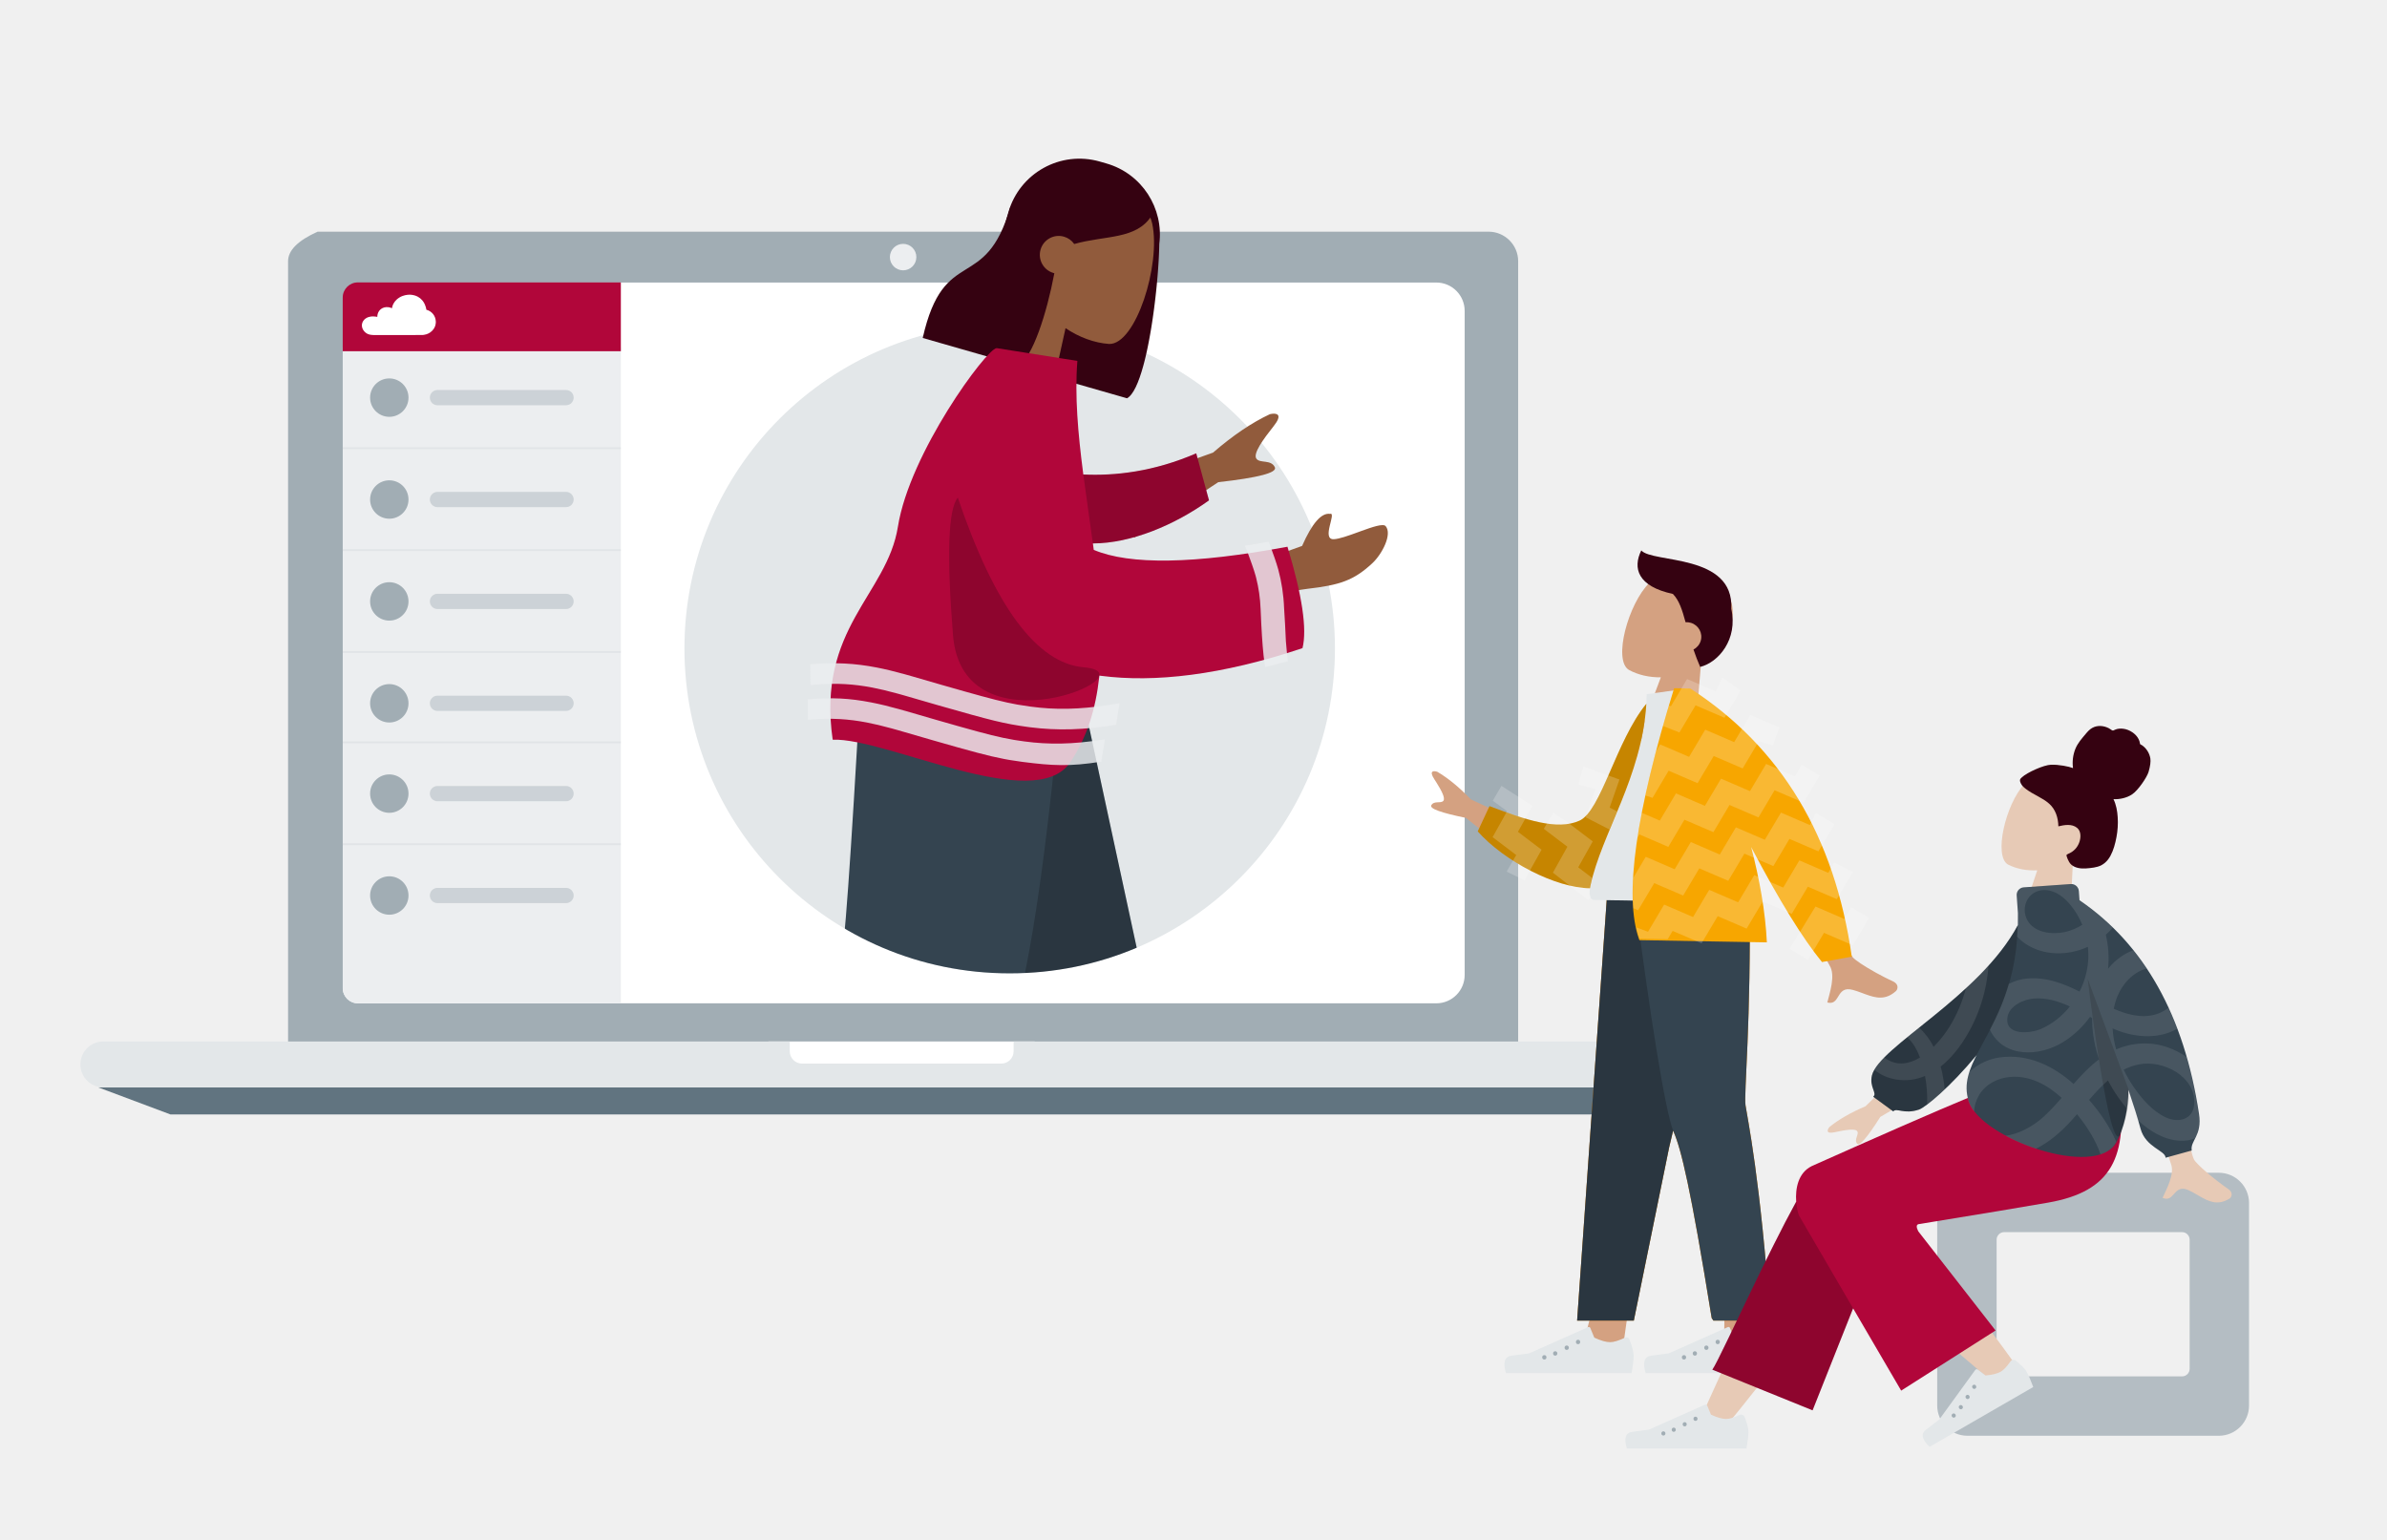
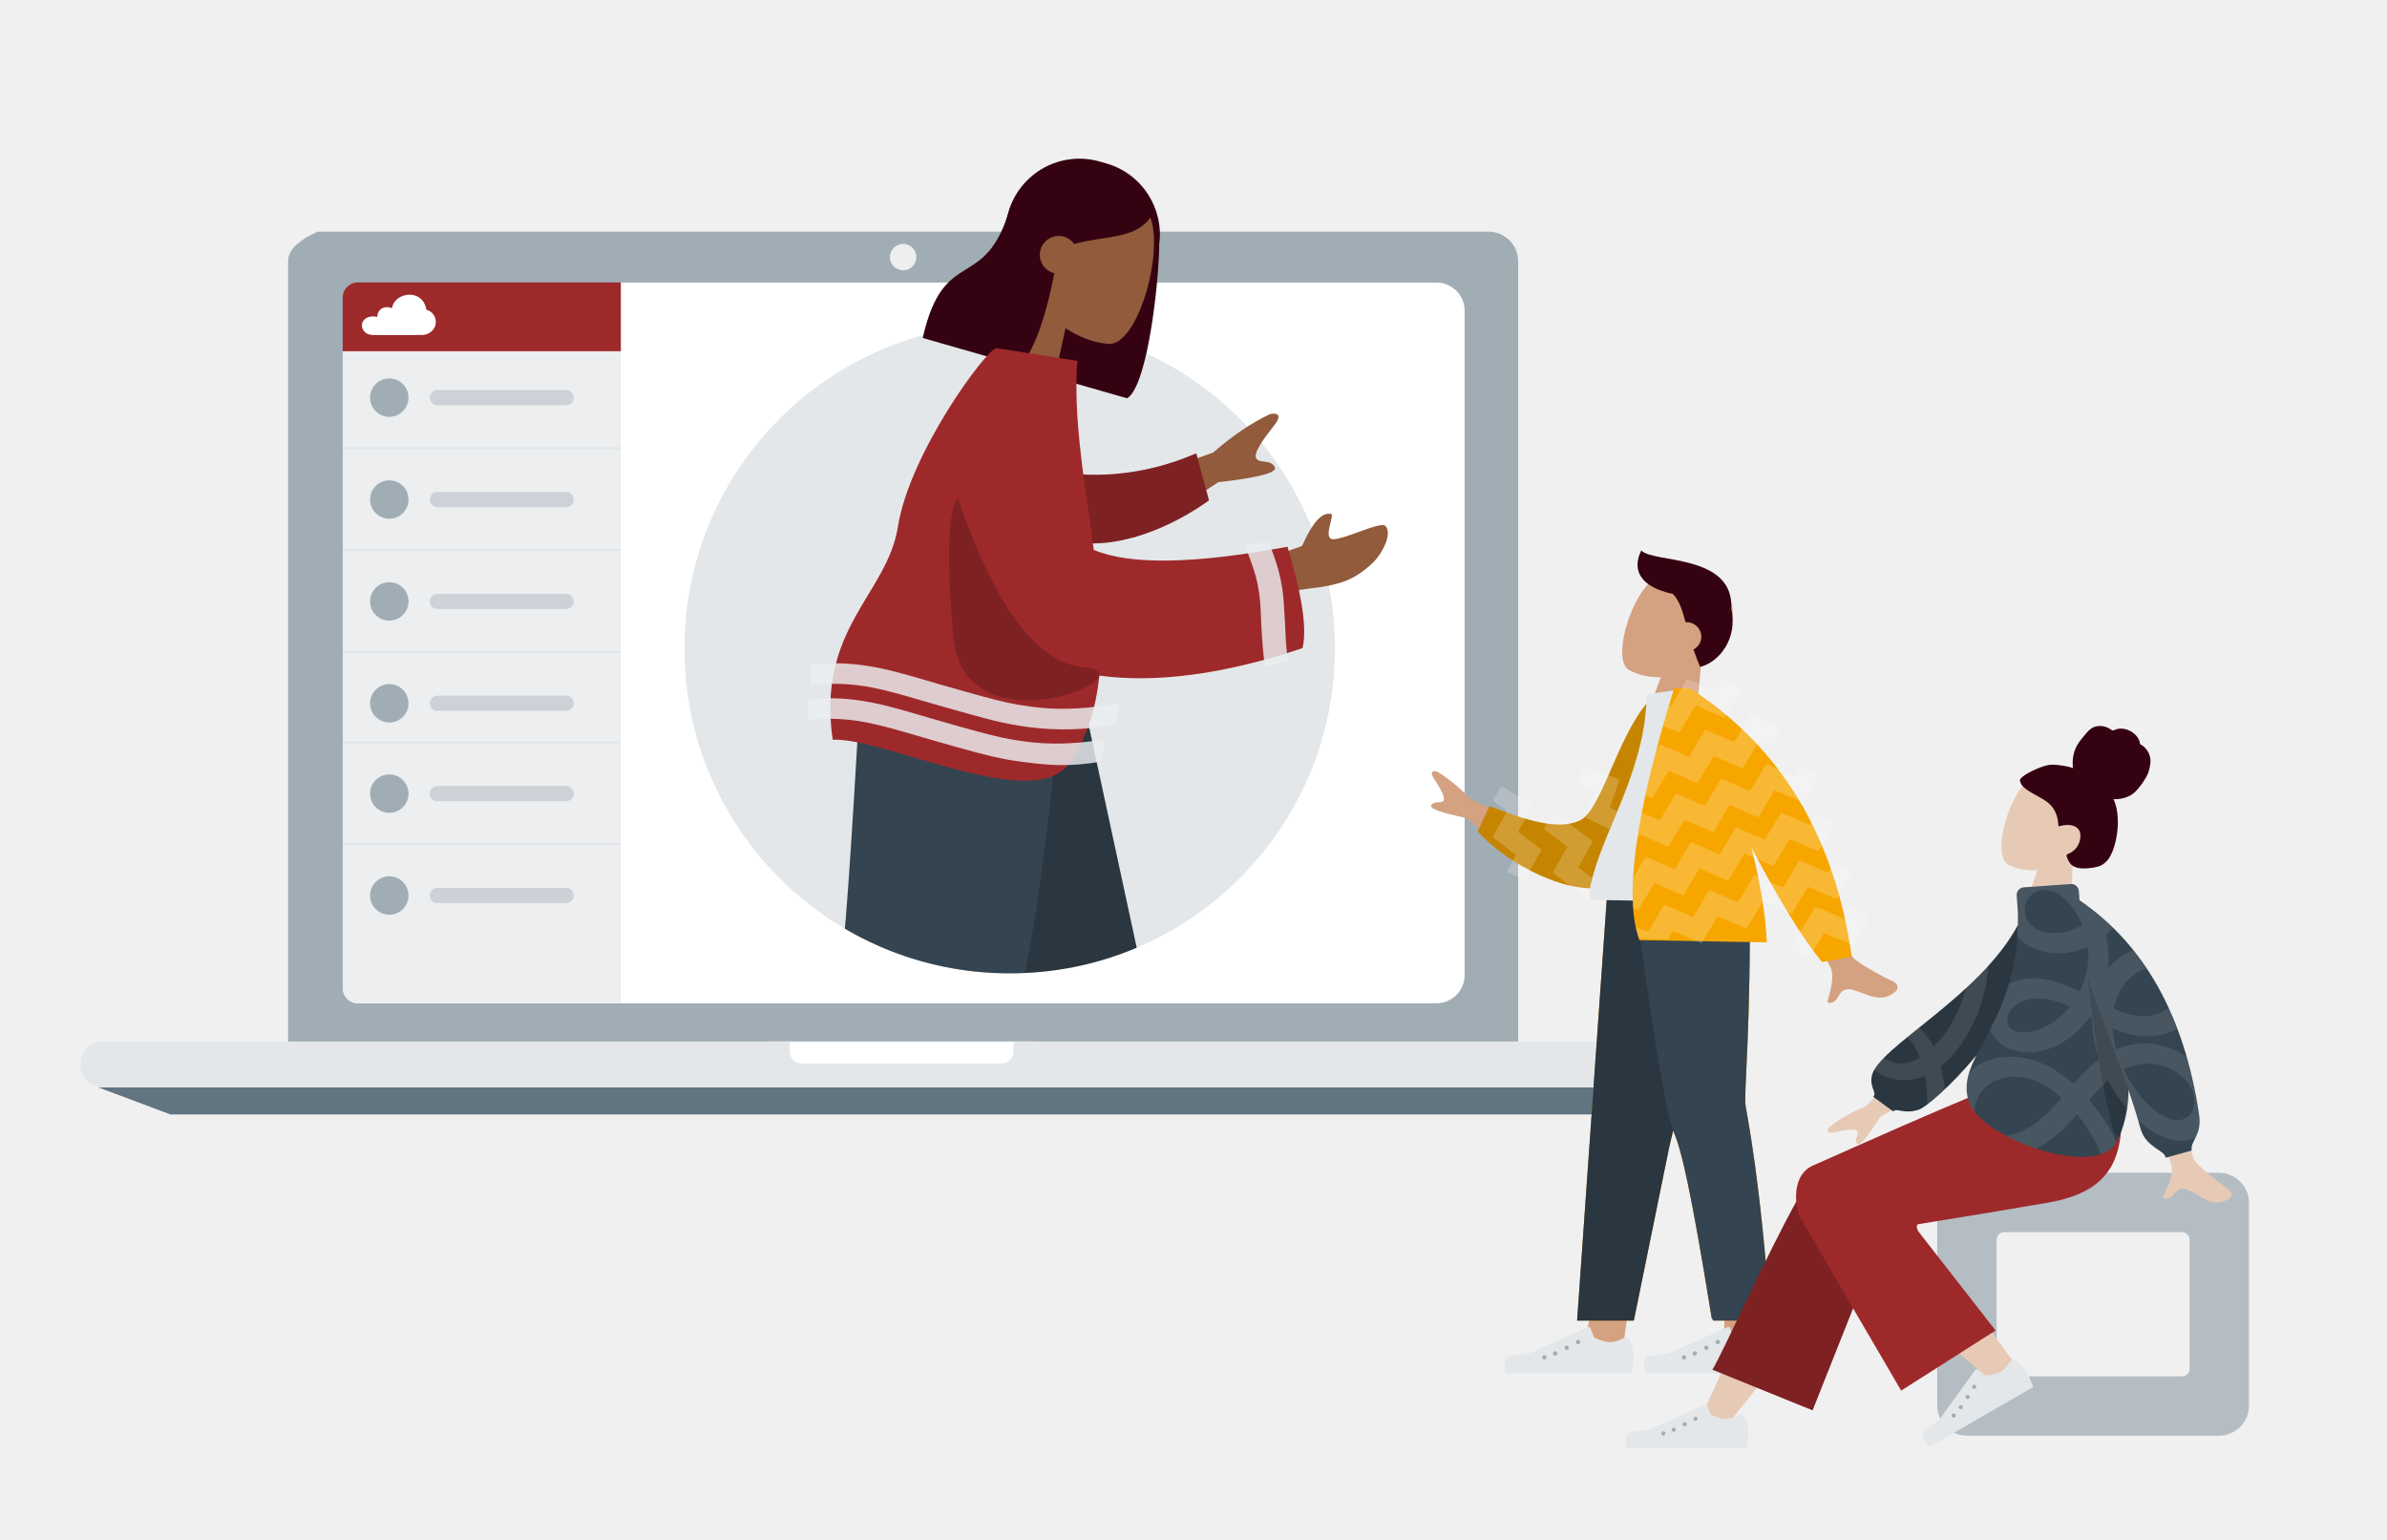
<svg xmlns="http://www.w3.org/2000/svg" xmlns:xlink="http://www.w3.org/1999/xlink" width="1262" height="814" viewBox="0 0 1262 814">
  <defs>
    <rect id="a" x=".011" y=".944" width="343.919" height="343.553" rx="171.777" />
  </defs>
  <g fill="none" fill-rule="evenodd">
    <path d="M167.917 122.5c-10.407 4.683-15.611 9.884-15.611 15.603v412.618h650.343V138.103c0-8.578-7.022-15.603-15.597-15.603H167.917z" fill="#A1ADB4" />
    <path d="M189.242 530.484h570.125c8.284 0 15-6.716 15-15V164.382c0-8.284-6.716-15-15-15H196.242c-8.284 0-15 6.716-15 15v358.102a8 8 0 008 8z" fill="#FFF" />
    <path fill="#617480" d="M863.76 589.235H90.113l-38.177-14.31h850z" />
    <path d="M484.473 135.943c0 3.86-3.109 6.99-6.998 6.99-3.855 0-6.993-3.13-6.993-6.99 0-3.884 3.138-7.01 6.993-7.01a6.98 6.98 0 016.998 7.01" fill="#ECEEF0" />
    <path fill="#FFF" d="M406.263 564.956h140.803v-14.301H406.263z" />
    <path d="M535.9 550.654v5.197c0 3.576-2.925 6.508-6.503 6.508H424.034c-3.568 0-6.497-2.932-6.497-6.508v-5.197H54.635c-6.702 0-12.135 5.433-12.135 12.136 0 6.702 5.433 12.135 12.135 12.135h856.737v-24.27H535.9z" fill="#E3E7E9" />
    <path d="M181.194 183.627h147.051v346.857h-139.05a8 8 0 01-8-8V183.627z" fill="#ECEEF0" />
    <rect fill="#B4BDC3" opacity=".568" x="227.26" y="367.825" width="76.043" height="8.059" rx="4.029" />
    <rect fill="#B4BDC3" opacity=".568" x="227.26" y="415.575" width="76.043" height="8.059" rx="4.029" />
    <rect fill="#B4BDC3" opacity=".568" x="227.26" y="469.449" width="76.043" height="8.059" rx="4.029" />
    <path fill="#B4BDC3" opacity=".196" d="M181.194 237.5h147.051v-1H181.194zm0 107.747h147.051v-1H181.194zm0 47.75h147.051v-1H181.194zm0 53.873h147.051v-1H181.194zm0-155.497h147.051v-1H181.194z" />
    <ellipse fill="#A1ADB4" cx="205.823" cy="210.235" rx="10.151" ry="10.153" />
    <ellipse fill="#A1ADB4" cx="205.823" cy="317.981" rx="10.151" ry="10.153" />
    <path d="M1040.2 620.065c-8.836 0-16 7.163-16 16V743.13c0 8.836 7.164 16 16 16h132.86c8.837 0 16-7.164 16-16V636.065c0-8.837-7.163-16-16-16H1040.2zm19.402 31.402h94.057a4 4 0 014 4v68.262a4 4 0 01-4 4h-94.057a4 4 0 01-4-4v-68.262a4 4 0 014-4z" fill="#B4BDC3" />
    <ellipse fill="#A1ADB4" cx="205.823" cy="264.108" rx="10.151" ry="10.153" />
    <path d="M960.532 625.59c-9.318 12.77-29.217 52.953-59.697 120.55l12.159 7.383c22.111-27 37.072-47.018 44.883-60.052 6.729-11.228 12.843-21.834 17.697-30.567.326.386.69.762 1.095 1.129 6.846 6.205 14.383 12.888 22.017 19.575l2.083 1.823c26.414 23.087 53.331 45.7 56.214 48.28 5.317 4.758 15.956-1.463 10.919-8.812-8.016-11.693-37.173-51.031-53.054-67.308a1206.23 1206.23 0 00-13.228-13.35c-4.252-4.224-9.937-4.601-15.1-2.814 5.063-16.504-20.098-23.912-25.988-15.838z" fill="#E7CAB6" />
    <ellipse fill="#A1ADB4" cx="205.823" cy="371.855" rx="10.151" ry="10.153" />
    <path d="M1065.818 719.446c2.88 2.351 4.746 4.265 5.598 5.741 1.011 1.752 2.195 4.476 3.551 8.173l-54.78 31.627c-4.14-3.884-4.785-6.9-1.935-9.045a350.318 350.318 0 007.057-5.43l18.981-26.152a1 1 0 011.42-.205l4.027 3.102c3.604-.315 6.294-.984 8.069-2.01 1.48-.853 3.183-2.654 5.11-5.4a2 2 0 012.902-.4z" fill="#E3E7E9" />
    <path d="M1032.368 747.474c-1.242.717-.128 2.643 1.113 1.927 1.241-.717.127-2.643-1.113-1.927zm3.766-4.433c-1.243.718-.128 2.643 1.112 1.927 1.241-.716.127-2.642-1.112-1.927zm3.566-5.401c-1.241.716-.127 2.642 1.112 1.927 1.243-.717.128-2.643-1.112-1.927zm3.5-5.363c-1.242.717-.128 2.643 1.112 1.927 1.242-.717.127-2.643-1.112-1.927z" fill="#A1ADB4" />
    <path d="M922.41 749.236c1.318 3.476 1.977 6.066 1.977 7.77 0 2.022-.337 4.974-1.01 8.854h-63.255c-1.644-5.435-.695-8.368 2.846-8.802 3.542-.433 6.484-.824 8.826-1.173l29.514-13.158a1 1 0 011.332.532l1.938 4.7c3.278 1.53 5.942 2.295 7.992 2.295 1.708 0 4.084-.708 7.126-2.123a2 2 0 012.714 1.105z" fill="#E3E7E9" />
    <path d="M879.427 756.783c-1.434 0-1.432 2.225 0 2.225 1.433 0 1.431-2.225 0-2.225zm5.477-1.956c-1.434 0-1.432 2.225 0 2.225 1.434 0 1.431-2.225 0-2.225zm5.79-2.895c-1.434 0-1.431 2.225 0 2.225 1.434 0 1.432-2.225 0-2.225zm5.712-2.894c-1.434 0-1.432 2.225 0 2.225 1.433 0 1.431-2.225 0-2.225z" fill="#A1ADB4" />
    <ellipse fill="#A1ADB4" cx="205.823" cy="419.605" rx="10.151" ry="10.153" />
    <ellipse fill="#A1ADB4" cx="205.823" cy="473.478" rx="10.151" ry="10.153" />
    <rect fill="#B4BDC3" opacity=".568" x="227.26" y="206.205" width="76.043" height="8.059" rx="4.029" />
    <rect fill="#B4BDC3" opacity=".568" x="227.26" y="313.952" width="76.043" height="8.059" rx="4.029" />
    <rect fill="#B4BDC3" opacity=".568" x="227.26" y="260.079" width="76.043" height="8.059" rx="4.029" />
    <g transform="translate(361.852 170.136)">
      <mask id="b" fill="#fff">
        <use xlink:href="#a" />
      </mask>
      <use fill="#E3E7E9" xlink:href="#a" />
      <g mask="url(#b)">
        <path d="M201.33 190.085l86.08 393.275h-22.234l-56.307-180.166-43.372-110.097c-11.993 49.78-22.502 94.064-27.031 101.698-5.16 8.695-63.48 45.64-174.966 110.834l-15.314-16.436C42.672 413.153 90.61 373.578 91.998 370.466c2.083-4.668 15.12-105.493 16.014-180.38h93.318z" fill="#B28B67" />
        <path d="M-52.411 483.304c-5.956 2.015-9.998 3.916-12.126 5.703-2.37 1.988-5.498 5.283-9.384 9.885l62.012 73.903c7.979-3.423 10.486-7.416 7.522-11.98-2.964-4.563-5.39-8.385-7.277-11.465l-13.662-47.93a1.008 1.008 0 00-1.275-.684l-7.915 2.519c-5.007-2.326-8.515-4.687-10.524-7.082-1.79-2.132-3.38-5.95-4.77-11.454a2.016 2.016 0 00-2.601-1.415z" fill="#E3E7E9" />
        <path d="M-20.2 541.315c1.406 1.676-1.203 3.861-2.607 2.188-1.405-1.675 1.204-3.86 2.607-2.188zm-3.077-8.322c1.406 1.676-1.204 3.86-2.608 2.188-1.405-1.675 1.205-3.86 2.608-2.188zm-2.284-9.61c1.405 1.674-1.204 3.86-2.607 2.188-1.407-1.676 1.203-3.861 2.607-2.188zm-2.209-9.52c1.407 1.676-1.203 3.86-2.607 2.187-1.405-1.674 1.204-3.86 2.607-2.187z" fill="#A1ADB4" />
        <path d="M256.627 573.588c-2.284 5.858-3.426 10.176-3.426 12.955 0 3.093.514 7.607 1.542 13.542h96.472c2.507-8.312 1.06-12.8-4.341-13.463-5.401-.662-9.888-1.26-13.461-1.795l-45.498-20.343a1.008 1.008 0 00-1.344.537l-3.158 7.683c-5 2.34-9.063 3.51-12.19 3.51-2.783 0-6.73-1.236-11.84-3.709a2.016 2.016 0 00-2.756 1.083z" fill="#E3E7E9" />
        <path d="M321.772 586.201c2.187 0 2.184 3.404 0 3.404-2.186 0-2.183-3.404 0-3.404zm-8.354-2.991c2.188 0 2.184 3.403 0 3.403-2.186 0-2.182-3.403 0-3.403zm-8.83-4.428c2.187 0 2.183 3.403 0 3.403-2.187 0-2.184-3.403 0-3.403zm-8.712-4.428c2.188 0 2.184 3.404 0 3.404-2.186 0-2.182-3.404 0-3.404z" fill="#A1ADB4" />
        <path d="M153.937 409.637c-20.124 28.636-58.304 73.755-114.542 135.357l-69.342-82.318c73.159-78.062 110.658-119.3 112.497-123.713 1.84-4.414 5.402-54.04 10.687-148.878H208.73l78.346 363.211-105.714 11.507-27.781-154.661c.335-.475.665-.945.99-1.41z" fill="#344450" />
        <path d="M153.937 409.637c-20.124 28.636-58.304 73.755-114.542 135.357l-69.342-82.318c73.159-78.062 110.658-119.3 112.497-123.713 1.84-4.414 5.402-54.04 10.687-148.878H208.73l78.346 363.211-105.714 11.507-27.781-154.661c.335-.475.665-.945.99-1.41z" />
        <path d="M208.73 190.085l78.346 363.211-105.714 11.507-27.781-154.661c6.193-8.78 10.711-16.032 13.555-21.754 12.124-24.401 23.023-90.502 32.697-198.303h8.897z" fill-opacity=".2" fill="#000" />
      </g>
    </g>
    <path d="M872.03 308.155c-11.141 10.948-19.36 40.859-10.865 46.022 4.896 2.695 10.804 4.017 16.914 3.947l-12.382 32.97 29.523 9.025 3.995-48.092c7.678-4.764 13.85-12.335 16.246-22.764 6.105-26.574-32.29-32.056-43.43-21.108z" fill="#D4A181" />
    <path d="M915.312 321.935c1.624-29.384-41.652-24.064-47.571-30.915-4.635 9.431-1.914 19.01 16.724 23.019 3.332 3.438 4.915 8.459 6.684 14.951.934-.069 1.9.031 2.852.323 4.076 1.246 6.383 5.521 5.151 9.548a7.558 7.558 0 01-3.818 4.537 115.62 115.62 0 003.541 9.214c9.658-2.346 20.057-14.603 16.447-30.618z" fill="#350211" />
    <path d="M841.439 693.798l-4.062 15.75 20.676 2.9 2.254-16.004-18.868-2.646zm90.78-.134l-20.493 2.15-.27 16.278 22.456-2.356-1.693-16.072z" fill="#D4A181" />
    <path d="M849.832 470.624l-16.01 227.599h29.98l18.687-91.652 2.082-8.811a23.29 23.29 0 00.228.554c4.058 9.337 8.933 29.153 20.136 98.436.085.522.78.98.883 1.473h30.193c-5.173-74.247-12.217-107.434-13.16-113.8-.943-6.366 3.04-43.73 2.142-113.8h-75.161z" fill="#E98404" />
    <path d="M849.832 470.624l-16.01 227.599h29.98l18.687-91.652 2.082-8.811a23.29 23.29 0 00.228.554c4.058 9.337 8.933 29.153 20.136 98.436.085.522.78.98.883 1.473h30.193c-5.173-74.247-12.217-107.434-13.16-113.8-.943-6.366 3.04-43.73 2.142-113.8h-75.161z" fill="#344450" />
    <path d="M849.832 470.624l-16.01 227.599h29.98l18.687-91.652 2.082-8.811c-4.156-10.664-12.141-59.75-20.768-127.136h-13.971z" fill-opacity=".2" fill="#000" />
    <path d="M861.428 708.067c1.516 3.904 2.274 6.79 2.274 8.659 0 2.12-.354 5.213-1.062 9.279h-66.43c-1.727-5.695-.73-8.77 2.99-9.224 3.719-.454 6.808-.864 9.268-1.23l31.233-13.895a.8.8 0 011.064.425l2.133 5.163c3.443 1.603 6.24 2.405 8.394 2.405 1.88 0 4.533-.816 7.956-2.447a1.6 1.6 0 012.18.865z" fill="#E3E7E9" />
    <path d="M816.485 716.492c-1.507 0-1.504 2.332 0 2.332 1.505 0 1.502-2.332 0-2.332zm5.752-2.05c-1.507 0-1.504 2.332 0 2.332 1.505 0 1.503-2.332 0-2.332zm6.08-3.033c-1.506 0-1.503 2.331 0 2.331 1.506 0 1.504-2.331 0-2.331zm6-3.034c-1.507 0-1.505 2.332 0 2.332 1.504 0 1.502-2.332 0-2.332z" fill="#A1ADB4" />
    <path d="M935.265 708.067c1.516 3.904 2.274 6.79 2.274 8.659 0 2.12-.354 5.213-1.062 9.279h-66.43c-1.726-5.695-.73-8.77 2.99-9.224 3.719-.454 6.809-.864 9.269-1.23l31.232-13.895a.8.8 0 011.064.425l2.133 5.163c3.443 1.603 6.241 2.405 8.394 2.405 1.88 0 4.533-.816 7.956-2.447a1.6 1.6 0 012.18.865z" fill="#E3E7E9" />
    <path d="M890.322 716.492c-1.507 0-1.504 2.332 0 2.332 1.505 0 1.503-2.332 0-2.332zm5.752-2.05c-1.506 0-1.504 2.332 0 2.332 1.505 0 1.503-2.332 0-2.332zm6.08-3.033c-1.505 0-1.503 2.331 0 2.331 1.506 0 1.504-2.331 0-2.331zm6-3.034c-1.507 0-1.505 2.332 0 2.332s1.502-2.332 0-2.332z" fill="#A1ADB4" />
    <path d="M956.084 445.874l-20.12 3.675c19.5 38.372 29.962 58.711 31.385 61.018 3.203 5.19-.033 14.543-1.254 19.477 3.204.814 4.425-.965 5.63-2.935l.219-.36c1.393-2.286 2.922-4.632 7.59-3.372 1.33.359 2.626.802 3.897 1.264l.584.214 1.735.643.573.21c5.428 1.968 10.516 3.284 16.067-1.715.958-.863 1.696-3.598-1.493-5.064-2.69-1.235-5.81-2.83-8.835-4.498l-.822-.457c-5.597-3.13-10.694-6.43-11.876-8.062-2.555-3.526-10.315-23.539-23.28-60.038zm-197.78-33.898c.178.272.355.545.53.82l.351.547.346.548c2.58 4.108 4.692 8.114 3.577 9.508-1.288 1.61-4.905-.255-6.393 2.375-.992 1.753 5.122 3.978 18.341 6.674l26.193 21.061 11.577-14.476-35.179-16.372c-6.101-6.37-12.015-11.234-17.742-14.591-1.72-.588-4.672-.808-1.6 3.906z" fill="#D4A181" />
    <path d="M917.865 477.134l-74.862-1.306c-3.421-.06-2.69-5.037-2.15-7.546 6.213-28.953 29.039-59.881 29.76-101.237l21.654-3.043c17.354 29.323 22.908 65.15 25.598 113.132z" fill="#E3E7E9" />
    <path d="M885.11 363.877c-20.346 65.777-26.548 109.953-18.608 132.53l.245.677 67.388 1.176c-.782-16.272-3.901-33.52-8.291-50.36 14.776 28.087 27.254 48.34 37.435 60.76l15.746-2.833c-9.002-63.526-37.457-110.793-85.365-141.8l-8.55-.15zm-14.696 8.233c-15.99 19.493-23.931 56.74-35.393 61.83-11.706 5.197-28.075-.316-47.517-7.713l-6.226 13.345c14.055 15.822 41.195 29.925 59.32 30.066.078-.496.169-.957.254-1.356 5.958-27.759 27.185-57.333 29.562-96.172z" fill="#F7A600" />
    <path d="M885.11 363.877c-20.346 65.777-26.548 109.953-18.608 132.53l.245.677 67.388 1.176c-.782-16.272-3.901-33.52-8.291-50.36 14.776 28.087 27.254 48.34 37.435 60.76l15.746-2.833c-9.002-63.526-37.457-110.793-85.365-141.8l-8.55-.15zm-14.696 8.233c-15.99 19.493-23.931 56.74-35.393 61.83-11.706 5.197-28.075-.316-47.517-7.713l-6.226 13.345c14.055 15.822 41.195 29.925 59.32 30.066.078-.496.169-.957.254-1.356 5.958-27.759 27.185-57.333 29.562-96.172z" />
    <path d="M835.02 433.94c-11.705 5.197-28.074-.316-47.516-7.713l-6.226 13.345c14.055 15.822 41.195 29.925 59.32 30.066.078-.496.169-.957.254-1.356 5.958-27.759 27.185-57.333 29.562-96.172-15.99 19.493-23.931 56.74-35.393 61.83z" fill-opacity=".2" fill="#000" />
    <path d="M975.142 485.894l-15.3-6.586-13.614 22.292 9.586 5.994 3.177-5.347 5.354-9.022 13.853 5.96 1.438.616 8.531-14.369-9.402-5.794-3.25 5.603-.373.653zm-23.83-30.985l-8.531 14.368-6.431-2.76-6.634-2.853-2.236-.963-8.53 14.369-15.3-6.586-8.532 14.368-15.29-6.576-8.531 14.368-6.263-2.332c.438 1.884.938 3.65 1.52 5.296l.255.698 14.91.26 2.602-4.373 10.716 4.606 4.575 1.97 1.109-1.871 7.432-12.498 15.29 6.586 8.532-14.379.068.032 13.746 5.918 1.486.636 8.532-14.369 15.3 6.576 1.39-2.347 7.14-12.021-9.895-5.006-1.656 2.885-1.474 2.583-15.3-6.585zm18.597-19.145l-9.87-5.93-3.155 6.393-15.29-6.586-8.532 14.368-15.3-6.576-8.531 14.369-15.3-6.586-8.531 14.369-15.3-6.577-6.686 11.262c-.28 5.488-.258 10.519.068 15.085l.065.851 2.516 1.088 8.53-14.368 15.301 6.575 8.531-14.369 15.3 6.576 8.531-14.369 5.207 2.238 10.094 4.348 8.53-14.368 15.291 6.576 2.027-3.41 6.504-10.96zm-148.633-6.127l-5.073 8.582 12.48 9.47-7.668 13.714 18.716 14.49 1.322-1.739c-1.01-1.612-.525-4.665-.141-6.449.254-1.176.53-2.353.834-3.528v-.01l-7.341-5.581 7.668-13.715-12.48-9.47-8.317-5.764zm-27.466-14.14l-4.578 7.868 7.58 5.534-7.673 13.71 12.486 9.475-4.874 8.4-.096.41 9.458 4.569 1.229-2.483 7.673-13.71-12.488-9.473 7.673-13.712-16.39-10.587zm139.923-11.584l-8.531 14.369-15.3-6.586-8.531 14.379-15.3-6.586-8.532 14.368-9.568-4.113a330.996 330.996 0 00-2.078 11.796l-.218 1.41 1.068-1.763 15.292 6.586 8.529-14.368 15.3 6.576 8.532-14.369 15.3 6.586 8.53-14.369 13.553 5.828 1.748.748 8.532-14.368-9.56-5.796-3.466 6.248-8.607-3.694-6.693-2.882zm-96.547 1.385l-2.74 9.47 9.048 2.5-5.182 14.841 12.63 6.47c1.309-3.136 2.666-6.32 4.015-9.566l-3.94-2.017 5.182-14.84-19.013-6.858zm88.19-27.288l-4.296 7.247-4.235 7.122-15.3-6.576-8.531 14.368-15.3-6.586-2.27 3.819c-2.005 7.617-3.766 14.853-5.28 21.715l-.32 1.464 3.834 1.287 8.529-14.369 15.3 6.586 8.532-14.369 15.3 6.577 7.725-13.005.806-1.364 7.51 2.11 3.285-9.333.002-.107-15.29-6.586zm-14.804-19.875l-3.33 7.461-15.3-6.575-2.855 4.802-5.677 9.567-1.07-.364a820.82 820.82 0 00-2.658 9.023l-.506 1.769 8.729 3.478 8.53-14.369 15.3 6.586.99-1.675 7.542-12.694-9.695-7.01z" fill="#FFF" fill-opacity=".2" />
    <path d="M584.94 86.417c18.828 5.399 30.442 23.734 27.966 42.59l-.028 1.469-.043 1.532-.057 1.592-.112 2.495-.092 1.728-.107 1.776-.186 2.747-.141 1.88-.155 1.916-.169 1.948-.278 2.974-.308 3.025-.337 3.064-.367 3.09-.395 3.107-.28 2.073-.442 3.105-.31 2.06-.322 2.05-.335 2.035-.347 2.016-.358 1.994-.37 1.968-.383 1.94-.393 1.906-.405 1.87-.417 1.83-.427 1.786-.439 1.739-.45 1.688c-2.426 8.863-5.318 15.405-8.597 17.174l-50.638-14.52.062-.273c-18.173-7.46-28.206-27.566-22.663-46.897l10.52-36.685c5.948-20.743 27.578-32.739 48.311-26.793l3.493 1.001z" fill="#350211" />
    <path d="M609.17 118.195c4.707 21.77-8.717 64.046-22.76 63.668-7.877-.553-15.89-3.54-23.062-8.353l-10.867 49.171-41.907-12.016 32.489-60.838c-5.396-11.664-6.84-25.532-1.603-39.91 13.342-36.632 63.001-13.492 67.71 8.278z" fill="#915B3C" />
    <path d="M581.823 87.414c19.614 5.624 23.668 16.371 26.761 25.727l.19.577.095.287c-8.063 12.784-24.426 10.33-40.932 15.007a9.944 9.944 0 00-5.435-3.882c-5.304-1.521-10.838 1.548-12.36 6.854-1.52 5.306 1.546 10.84 6.85 12.362.146.042.292.08.439.115-4.019 21.303-11.587 44.777-18.955 48.752l-50.637-14.52c11.24-49.85 33.062-23.04 46.303-69.215 2.176-1.175 4.254-2.359 6.25-3.321l.333-1.374c13.919-15.445 27.618-21.235 41.098-17.37z" fill="#350211" />
    <path d="M705.196 285.094c2.823-.129 7.55-1.806 12.307-3.536l1.157-.422.769-.279c6.136-2.228 11.895-4.204 13.18-2.664 3.564 4.274-1.885 14.802-7.107 19.64-9.76 9.045-17.045 11.512-34.403 13.505-9.075 1.042-19.24 4.402-30.497 10.08l2.38-23.647 25.431-9.123c5.258-11.949 10.176-17.6 14.755-16.955 3.766-1.074-4.838 13.714 2.028 13.401zM673.38 225.31c-5.502 6.93-10.976 14.468-9.159 17.159 1.818 2.691 7.795.28 9.79 4.59 1.329 2.873-8.646 5.499-29.925 7.878l-44.31 29.24-16.334-24.188 57.882-20.681c10.521-9.096 20.54-15.868 30.059-20.315.293-.07.607-.134.927-.181l.215-.03c2.693-.338 5.654.484.855 6.528z" fill="#915B3C" />
-     <path d="M1120.045 573.3c5.709 38.875-3.946 56.693-37.056 62.53-5.692 1.005-14.095 2.431-25.21 4.28l-1.375.23a13675.664 13675.664 0 01-42.143 6.921c-1.142.323-1.173 1.572-.093 3.746l40.88 52.459-49.905 31.791c-9.9-16.944-18.44-31.563-25.62-43.857l.202.345-21.421 53.928-52.983-21.495c2.292-3.113 12.957-26.184 24.706-50.32l.751-1.541c.25-.515.502-1.03.754-1.544l.756-1.544 1.114-2.27c1.116-2.269 2.236-4.53 3.353-6.77l1.115-2.233c4.087-8.153 8.111-15.939 11.776-22.587l-.013-.176c-.464-6.622.936-15.025 8.211-18.637a7246.898 7246.898 0 0145.197-20.01l2.64-1.155c30.002-13.118 47.79-20.482 53.36-22.09zm-593.17-389.23l.151.006 42.584 6.744c-1.46 18.382.346 38.427 2.998 58.97l.141 1.088c16.722.778 37.099-1.428 59.693-11.184l6.751 24.856c-18.037 12.974-41.094 22.748-61.382 22.776l-.11-.82c.19 1.41.38 2.82.564 4.228 19.026 8.069 53.165 7.516 102.416-1.659 7.783 25.712 10.433 43.583 7.95 53.614-42.873 14.373-78.349 18.307-106.555 14.637l-.844-.113-.093.88c-1.818 16.53-6.378 31.815-15.374 45.038-18.823 27.665-96.93-13.088-125.528-12.031-8.453-59.049 28.755-76.609 34.487-112.627 6.215-39.049 46.809-94.025 52.15-94.403zm-198.63-34.755v36.377h-147.05v-28.377a8 8 0 018-8h139.05z" fill="#B1063A" />
+     <path d="M1120.045 573.3c5.709 38.875-3.946 56.693-37.056 62.53-5.692 1.005-14.095 2.431-25.21 4.28l-1.375.23a13675.664 13675.664 0 01-42.143 6.921c-1.142.323-1.173 1.572-.093 3.746l40.88 52.459-49.905 31.791c-9.9-16.944-18.44-31.563-25.62-43.857l.202.345-21.421 53.928-52.983-21.495c2.292-3.113 12.957-26.184 24.706-50.32l.751-1.541c.25-.515.502-1.03.754-1.544l.756-1.544 1.114-2.27c1.116-2.269 2.236-4.53 3.353-6.77l1.115-2.233c4.087-8.153 8.111-15.939 11.776-22.587l-.013-.176c-.464-6.622.936-15.025 8.211-18.637a7246.898 7246.898 0 0145.197-20.01l2.64-1.155c30.002-13.118 47.79-20.482 53.36-22.09zm-593.17-389.23l.151.006 42.584 6.744c-1.46 18.382.346 38.427 2.998 58.97l.141 1.088c16.722.778 37.099-1.428 59.693-11.184l6.751 24.856c-18.037 12.974-41.094 22.748-61.382 22.776l-.11-.82c.19 1.41.38 2.82.564 4.228 19.026 8.069 53.165 7.516 102.416-1.659 7.783 25.712 10.433 43.583 7.95 53.614-42.873 14.373-78.349 18.307-106.555 14.637l-.844-.113-.093.88c-1.818 16.53-6.378 31.815-15.374 45.038-18.823 27.665-96.93-13.088-125.528-12.031-8.453-59.049 28.755-76.609 34.487-112.627 6.215-39.049 46.809-94.025 52.15-94.403zm-198.63-34.755v36.377h-147.05v-28.377a8 8 0 018-8h139.05z" fill="#9e292b" />
    <path d="M506.39 263.1c19.571 57.682 41.793 87.594 66.664 89.736 37.306 3.214-64.135 46.618-69.204-17.015-3.379-42.423-2.532-66.663 2.54-72.72zm126.052-23.406l6.751 24.856c-18.037 12.974-41.094 22.748-61.382 22.776-1.638-12.159-3.488-24.386-5.062-36.448 16.722.778 37.099-1.428 59.693-11.184z" fill-opacity=".2" fill="#000" />
    <path d="M460.564 371.386c4.582.889 9.248 2.026 14.936 3.599l3.888 1.101 15.12 4.394 12.17 3.473c15.073 4.26 22.004 5.997 29.236 7.21l.64.106.641.103c1.395.221 2.82.427 4.331.633 12.951 1.76 25.636 1.552 41.174-.893l1.466-.236-1.87 11.808c-16.916 2.782-26.633 2.058-40.849.26l-1.333-.175a201.316 201.316 0 01-5.942-.887l-.67-.113c-.67-.115-1.338-.234-2.01-.358l-.672-.126c-8.206-1.561-17.244-4.03-37.593-9.861l-18.247-5.292c-.605-.173-1.119-.32-1.509-.428l-2.157-.597c-4.908-1.34-8.966-2.316-12.895-3.078-9.824-1.907-19.027-2.46-29.867-1.586l-1.364.116-.153-10.765c12.668-1.146 22.101-.626 33.529 1.592zm131.336.458l-1.801 11.371c-16.992 2.77-31.08 3.13-45.363 1.322l-1.34-.176c-12.421-1.69-19.102-3.37-47.114-11.382l-18.335-5.305a285.76 285.76 0 00-1.516-.43l-2.168-.598c-4.932-1.344-9.01-2.323-12.957-3.088-9.871-1.914-19.117-2.474-30.007-1.608l-2.804.293-.094-11.01c12.727-1.137 23.57-.545 35.052 1.682 4.605.893 9.293 2.033 15.008 3.61l3.907 1.105 15.193 4.406 12.23 3.481c14.032 3.958 21.042 5.745 27.776 6.955l.64.114c2.135.373 4.263.693 6.6 1.01 13.013 1.77 25.756 1.571 41.365-.862l5.728-.89zm78.815-85.452c.052.042 1.592 4.053 3.051 8.275l.218.635c.723 2.117 1.407 4.24 1.854 5.9 1.708 6.332 2.777 13.06 3.067 20.458l.502 8.322c.386 8.918.467 10.205.965 14.926l.111 1.01c.11.96.214 1.766.312 2.43l.201 1.238-12.03 3.118-.079-.328c-.217-.956-.477-2.597-.767-5.167l-.11-1.008c-.583-5.524-1.109-13.398-1.526-24.064-.236-6.015-1.056-11.48-2.362-16.621l-.287-1.097c-.854-3.166-2.954-8.939-4.158-12.166l-1.485-3.72 12.53-2.105-.007-.036z" fill="#ECEEF0" opacity=".828" />
    <path d="M1070.18 414.698c-9.765 10.394-16.338 38.02-8.503 42.445 4.507 2.294 9.891 3.297 15.417 3.022l-10.251 30.566 26.971 7.227 2.227-44.099c6.81-4.62 12.176-11.755 14.043-21.372 4.757-24.502-30.14-28.182-39.904-17.789z" fill="#E7CAB6" />
    <path d="M1084.376 404.332c3.986-.136 9.439.917 11.62 1.777-.458-3.41-.05-6.964 1.255-10.18 1.27-3.125 3.452-5.491 5.56-8.018.973-1.165 2.025-2.3 3.338-3.038 1.338-.753 2.863-1.077 4.358-1.026 1.53.052 3.028.483 4.389 1.172.602.305 1.096.75 1.678 1.08.597.338 1.015.02 1.588-.258 1.381-.67 3.153-.71 4.617-.502 1.642.234 3.229.917 4.606 1.846 1.34.905 2.537 2.112 3.282 3.602.332.664.6 1.39.7 2.139.041.307.016.476.265.651.23.162.528.245.767.405 2.315 1.544 3.965 4.095 4.474 6.939.297 1.66-.071 4.342-.94 7.226-.87 2.884-5.528 9.77-8.726 11.879-2.855 1.883-6.514 2.65-9.815 2.53 1.432 2.913 2.016 6.23 2.229 9.5.23 3.554.007 7.121-.665 10.637-.638 3.34-1.545 6.811-3.172 9.812-1.522 2.806-3.718 4.854-6.7 5.727-1.367.4-2.776.599-4.179.749-1.382.148-2.765.281-4.15.2-2.623-.151-5.462-1.007-6.846-3.497-.498-.898-1.017-1.997-1.287-3.002-.097-.362-.15-.596.151-.843.362-.296.863-.463 1.278-.66 2.367-1.118 4.146-2.98 5.143-5.494 1.01-2.551 1.214-6.138-1.038-7.973-2.78-2.264-6.694-1.569-9.909-.804-.065-4.531-1.499-8.98-4.823-11.942-3.677-3.276-8.487-4.833-12.363-7.837-1.01-.783-2.024-1.636-2.601-2.834-.241-.5-.51-1.139-.506-1.714.005-.757.62-1.227 1.12-1.684 2.65-2.422 11.315-6.428 15.302-6.565z" fill="#350211" />
    <path d="M905.321 724.178l52.983 21.495 21.421-53.927c-19.024-32.575-28.566-48.94-28.623-49.092-.612-1.613-1.227-4.255-1.456-7.285-16.66 30.221-40.74 83.939-44.325 88.81z" fill-opacity=".2" fill="#000" />
    <path d="M217.023 155.827l.165.014c.273.024.548.043.818.09.357.06.712.133 1.062.223a8.2 8.2 0 011.857.744 8.04 8.04 0 012.289 1.85c.384.442.715.915.995 1.416.16.286.31.578.432.878.182.45.359.905.492 1.37.13.449.212.909.308 1.366a6.573 6.573 0 014.962 6.185l.002.01v.713l-.014.023-.002.006-.001.006a5.201 5.201 0 01-.134.966 5.816 5.816 0 01-.555 1.527 8.88 8.88 0 01-.422.71 6.14 6.14 0 01-.861 1.032 7.397 7.397 0 01-1.034.844 7.774 7.774 0 01-1.92.937 6.748 6.748 0 01-1.38.312l-.397.043c-.198.022-.397.04-.595.04-7.899.01-15.796.016-23.694.02-.528 0-1.056.005-1.585 0a12.107 12.107 0 01-.87-.036c-.354-.03-.708-.07-1.059-.122a5.575 5.575 0 01-1.458-.428 4.824 4.824 0 01-1.094-.665 5.943 5.943 0 01-.95-.953 5.103 5.103 0 01-.706-1.205 3.996 3.996 0 01-.297-1.139c-.008-.078-.025-.154-.038-.232v-.66c.007-.015.017-.029.018-.044l.036-.318a1.94 1.94 0 01.026-.158c.099-.457.26-.895.502-1.309a4.744 4.744 0 011.31-1.438 5.726 5.726 0 011.623-.81c.372-.12.755-.212 1.15-.252l.48-.051a5.22 5.22 0 01.482-.031c.385-.005.77.024 1.152.05.227.015.453.05.677.083.228.034.455.076.681.115l.013-.247.015-.246c.01-.14.014-.281.042-.419.047-.247.1-.495.17-.74.142-.496.36-.967.66-1.4.292-.423.64-.803 1.07-1.12.265-.196.54-.38.847-.511.292-.125.592-.244.901-.321a5.735 5.735 0 011.02-.162c.315-.021.637.01.955.03.39.022.768.11 1.137.224.307.096.609.21.919.319l.015-.03a.083.083 0 00.006-.02c.046-.217.086-.436.135-.652a6.99 6.99 0 01.63-1.666c.21-.406.462-.791.744-1.16.276-.36.581-.697.92-1.006a10.39 10.39 0 011.655-1.222 8.136 8.136 0 011.463-.696c.45-.153.906-.296 1.368-.417.415-.11.842-.184 1.275-.213.364-.024.728-.055 1.091-.066.164-.005.33.006.496.019z" fill="#FFF" />
    <path d="M1143.362 535.334l-20.609.078c15.697 50.855 24.03 77.482 24.997 79.88 2.178 5.398-2.43 13.618-4.401 18.035 2.75 1.231 4.197-.02 5.589-1.554l.278-.31.14-.156.28-.314c1.643-1.83 3.496-3.547 7.545-1.664 1.343.626 2.629 1.343 3.884 2.067l.536.31.533.31.53.307c5.025 2.906 9.748 5.307 16.069 1.406 1.05-.647 2.2-3.086-.58-4.992-6.925-4.749-16.904-13.06-18.252-15.795-1.839-3.73-7.352-29.6-16.539-77.608zm-130.374 23.54l-26.662 26.01c-7.758 3.308-14.114 6.962-19.069 10.96-1.114 1.345-2.327 3.92 2.916 2.768 5.242-1.153 10.809-2.13 11.794-.424.985 1.705-1.918 4.317-.097 6.549 1.214 1.487 5.297-3.245 12.248-14.195l27.725-16.346-8.855-15.322z" fill="#E7CAB6" />
    <path d="M1040.852 582.27c6.38 19.876 67.445 41.242 78.011 21.759 4.278-7.887 6.219-17.427 6.439-27.798 2.7 7.968 4.836 14.828 6.407 20.579 2.674 9.784 12.933 11.452 13.213 15.162l.006.156 13.845-3.821c-.94-5.192 5.587-7.72 3.837-19.319-7.84-51.969-28.907-89.64-63.2-113.012l-.338-4.84a4 4 0 00-4.27-3.71l-24.88 1.74a4 4 0 00-3.711 4.269l.66 9.414a148.67 148.67 0 01-.03 6.29c-20.253 37.921-73.53 64.306-77.153 79.488-1.483 6.213 2.988 9.354.679 11.246l10.578 7.744c1.791-2.09 5.614 1.733 13.597-.941 3.518-1.179 16.752-12.218 30.458-28.79.458-.902.936-1.818 1.43-2.75l-.291.55c-5.033 9.552-8.224 17.435-5.287 26.583z" fill="#344450" />
    <path d="M1040.852 582.27c6.38 19.876 67.445 41.242 78.011 21.759 4.278-7.887 6.219-17.427 6.439-27.798 2.7 7.968 4.836 14.828 6.407 20.579 2.674 9.784 12.933 11.452 13.213 15.162l.006.156 13.845-3.821c-.94-5.192 5.587-7.72 3.837-19.319-7.84-51.969-28.907-89.64-63.2-113.012l-.338-4.84a4 4 0 00-4.27-3.71l-24.88 1.74a4 4 0 00-3.711 4.269l.66 9.414a148.67 148.67 0 01-.03 6.29c-20.253 37.921-73.53 64.306-77.153 79.488-1.483 6.213 2.988 9.354.679 11.246l10.578 7.744c1.791-2.09 5.614 1.733 13.597-.941 3.518-1.179 16.752-12.218 30.458-28.79.458-.902.936-1.818 1.43-2.75l-.291.55c-5.033 9.552-8.224 17.435-5.287 26.583z" />
    <path d="M1103.7 517.37s11.814 96.936 17.466 82.056c3.646-9.6 4.318-16.622 4.336-20.397v-.366c-.013-1.839-.18-2.804-.18-2.804l-21.622-58.49zm-36.86-28.24c-20.252 37.93-73.528 64.315-77.152 79.497-1.483 6.213 2.988 9.354.679 11.246l10.578 7.744c1.791-2.09 5.614 1.733 13.597-.941 3.518-1.179 16.752-12.218 30.458-28.79 7.624-15.037 20.922-33.832 21.84-68.755z" fill-opacity=".2" fill="#000" />
    <path d="M1095.084 467.438l-.194.01-25.346 1.769a3.761 3.761 0 00-3.492 4.019l.678 9.647c.066 4.32-.047 8.405-.32 12.281a24.323 24.323 0 004.433 3.822c9.74 6.485 22.57 6.446 33.007 1.61a41.51 41.51 0 01.179 7.087c-.367 5.741-1.967 11.407-4.574 16.573-8.678-4.3-17.59-7.745-27.728-6.879-3.331.282-6.682 1.29-9.712 2.852-2.767 9.543-6.42 17.383-9.967 24.207 7.208 15.153 26.24 14.258 38.616 6.597a50.05 50.05 0 0014.325-13.383c.367.198.724.395 1.09.593-.008.781 0 1.572.03 2.353.236 6.626 1.515 13.204 3.623 19.52a.294.294 0 00-.048.028c-5.025 3.801-9.288 8.32-13.392 12.998-10.653-9.638-24.348-16.105-38.993-14.062a29.36 29.36 0 00-16.33 7.935c-1.6 5.054-1.976 9.957-.263 15.294.583 1.807 1.609 3.623 3.02 5.43.086-3.077 1.112-6.222 2.646-8.79 3.483-5.807 9.836-8.989 16.461-9.534 10.456-.866 19.605 4.197 27.144 11.049-3.087 3.557-6.259 7.04-9.76 10.212-4.847 4.376-12.518 8.979-19.944 9.835 4.96 2.664 10.476 5.017 16.085 6.861 7.115-3.444 13.365-8.97 18.777-14.899a135.924 135.924 0 002.975-3.36c.253.311.507.63.75.942 4.764 5.957 9.177 12.894 11.682 20.291 3.68-1.214 6.54-3.256 8.179-6.277.056-.113.112-.217.169-.33-3.51-8.074-8.584-15.539-14.4-22.183 3.134-3.643 6.4-7.219 9.986-10.297a78.102 78.102 0 005.346 8.81 89.703 89.703 0 004.555 5.949c.461-3.145.706-6.41.781-9.752 2.013 5.94 3.708 11.266 5.092 15.972 6.315 5.9 13.902 10.475 22.278 10.908 2.974.151 5.637-.32 7.953-1.298 1.42-2.844 2.945-6.476 1.984-12.82-1.617-10.691-3.782-20.772-6.52-30.249a41.973 41.973 0 00-9.752-4.97c-9.215-3.256-18.786-2.625-27.397 1.046-.997-3.643-1.658-7.37-1.883-11.087 1.111.488 2.231.94 3.342 1.336 10.08 3.633 21.544 4.122 30.776-1.159a172.65 172.65 0 00-4.621-11.058 19.624 19.624 0 01-3.586 2.24c-7.538 3.652-15.84 2.08-23.313-.94-.659-.274-1.318-.556-1.967-.838a34.707 34.707 0 011.835-6.345c2.72-6.823 8.17-12.818 15.389-14.899.028-.009.048-.017.075-.017a136.142 136.142 0 00-7.03-9.62 27.316 27.316 0 00-6.297 3.238 32.911 32.911 0 00-6.984 6.494 53.781 53.781 0 00-1.203-17.967 41.28 41.28 0 003.65-3.727 130.203 130.203 0 00-17.713-14.494l-.357-5.073a3.757 3.757 0 00-4.02-3.491zm35.862 95.313c12.565-2.428 29.826 6.21 29.149 20.706-.396 8.488-8.218 10.513-15.06 7.332-7.124-3.314-12.78-9.948-17.138-16.32a66.224 66.224 0 01-5.092-8.894c2.532-1.29 5.232-2.269 8.141-2.824zm-79.624-52.301c-3.764 4.17-7.792 8.16-11.924 11.981a75.498 75.498 0 01-8.64 20.33c-2.024 3.312-4.98 7.246-8.489 10.71-1.78-3.643-4.452-7.238-7.662-10.165a712.042 712.042 0 00-6.353 5.12c3.238 2.683 5.459 7.021 6.833 10.738-5.674 3.408-12.01 4.585-18.042.575a9.526 9.526 0 01-.893-.677c-2.326 2.334-4.142 4.508-5.31 6.513 3.295 2.72 7.37 4.498 11.643 5.185 5.516.905 10.627.085 15.275-1.873a67.266 67.266 0 011.082 15.058c2.466-1.853 5.666-4.573 9.3-8.036a69.892 69.892 0 00-2.108-12c4.968-3.925 9.186-9.064 12.555-14.382 7.445-11.775 11.792-25.242 12.733-39.077zm24.067 17.487c6.579-.48 12.856 1.43 18.964 4.207-4.075 5.064-9.251 9.224-15.218 11.859-5.375 2.381-19.003 3.867-17.846-5.845.763-6.315 8.575-9.817 14.1-10.221zm3.99-57.243c8.367-1.063 15.126 6.578 18.956 13.064a40.475 40.475 0 012.568 5.214c-2.86 1.807-5.994 3.133-9.298 3.84-6.607 1.411-15.943.443-19.652-6.099-3.698-6.532-.254-15.04 7.426-16.02z" fill="#FFF" fill-opacity=".1" />
  </g>
</svg>
